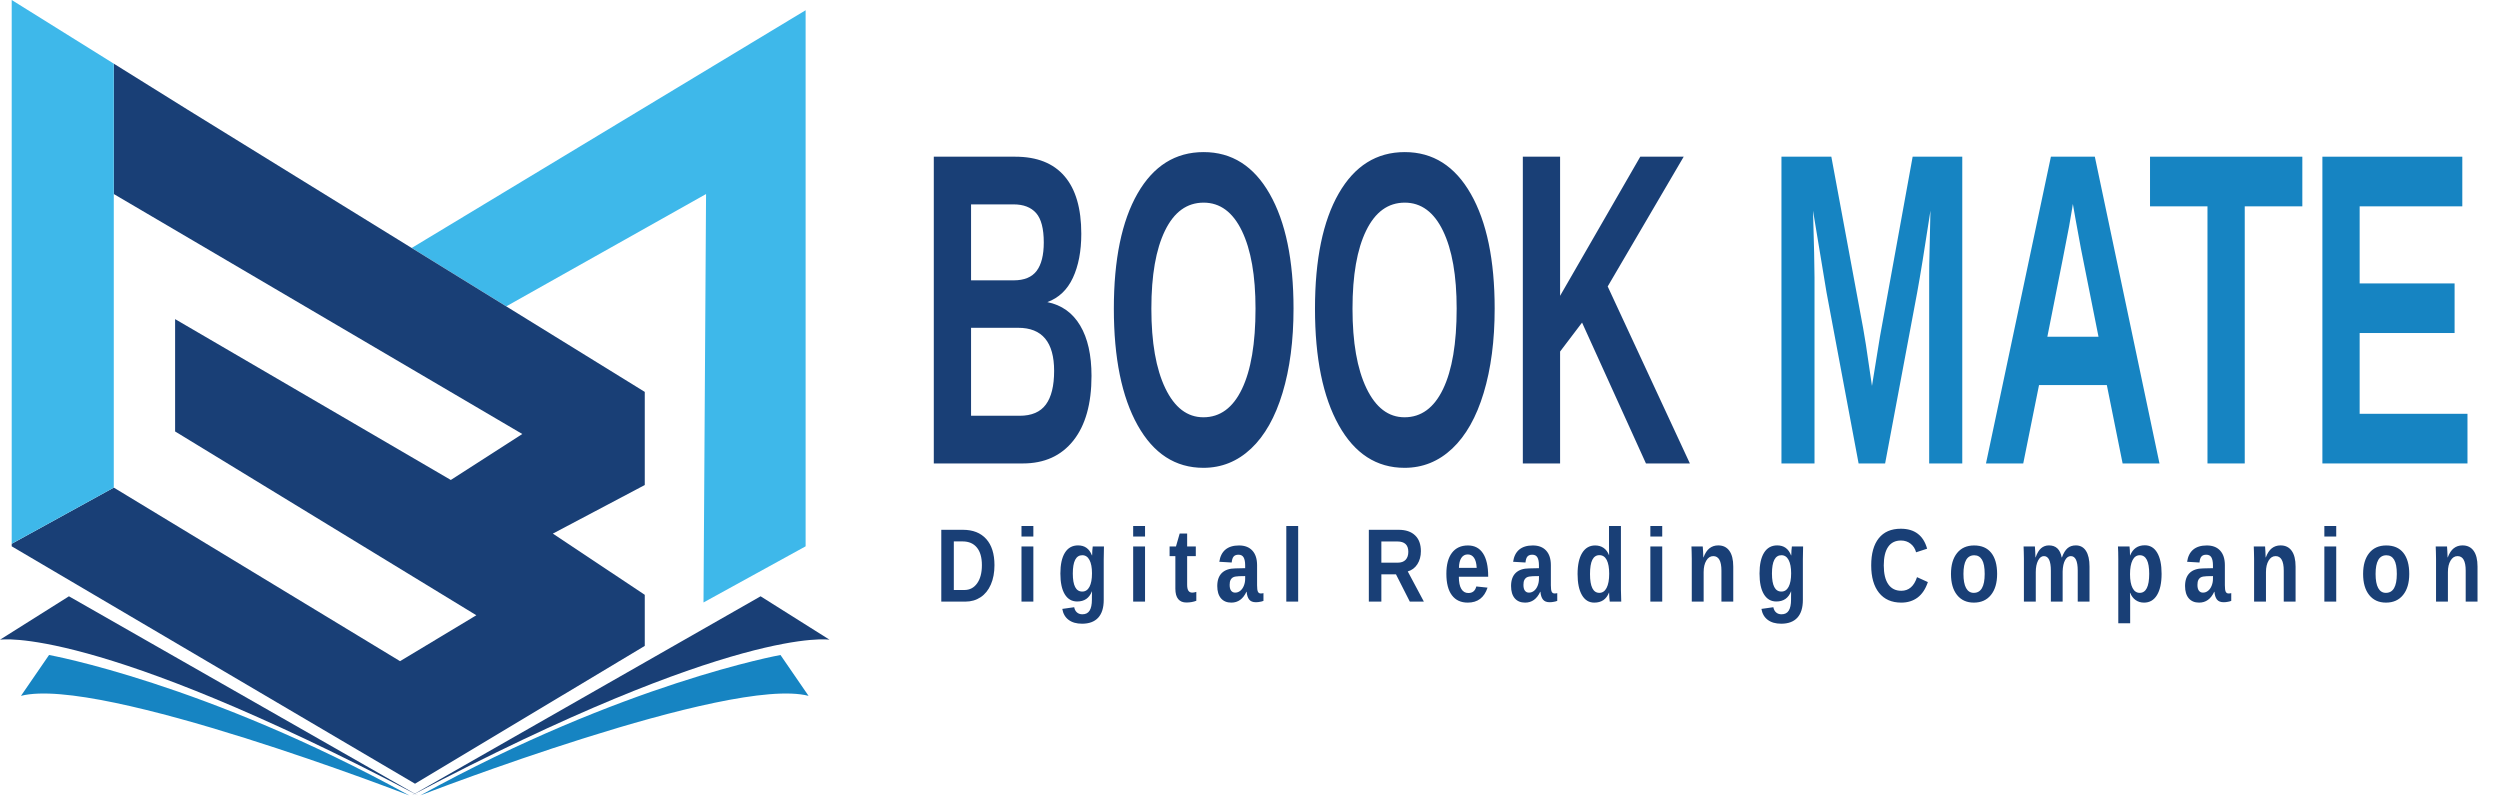
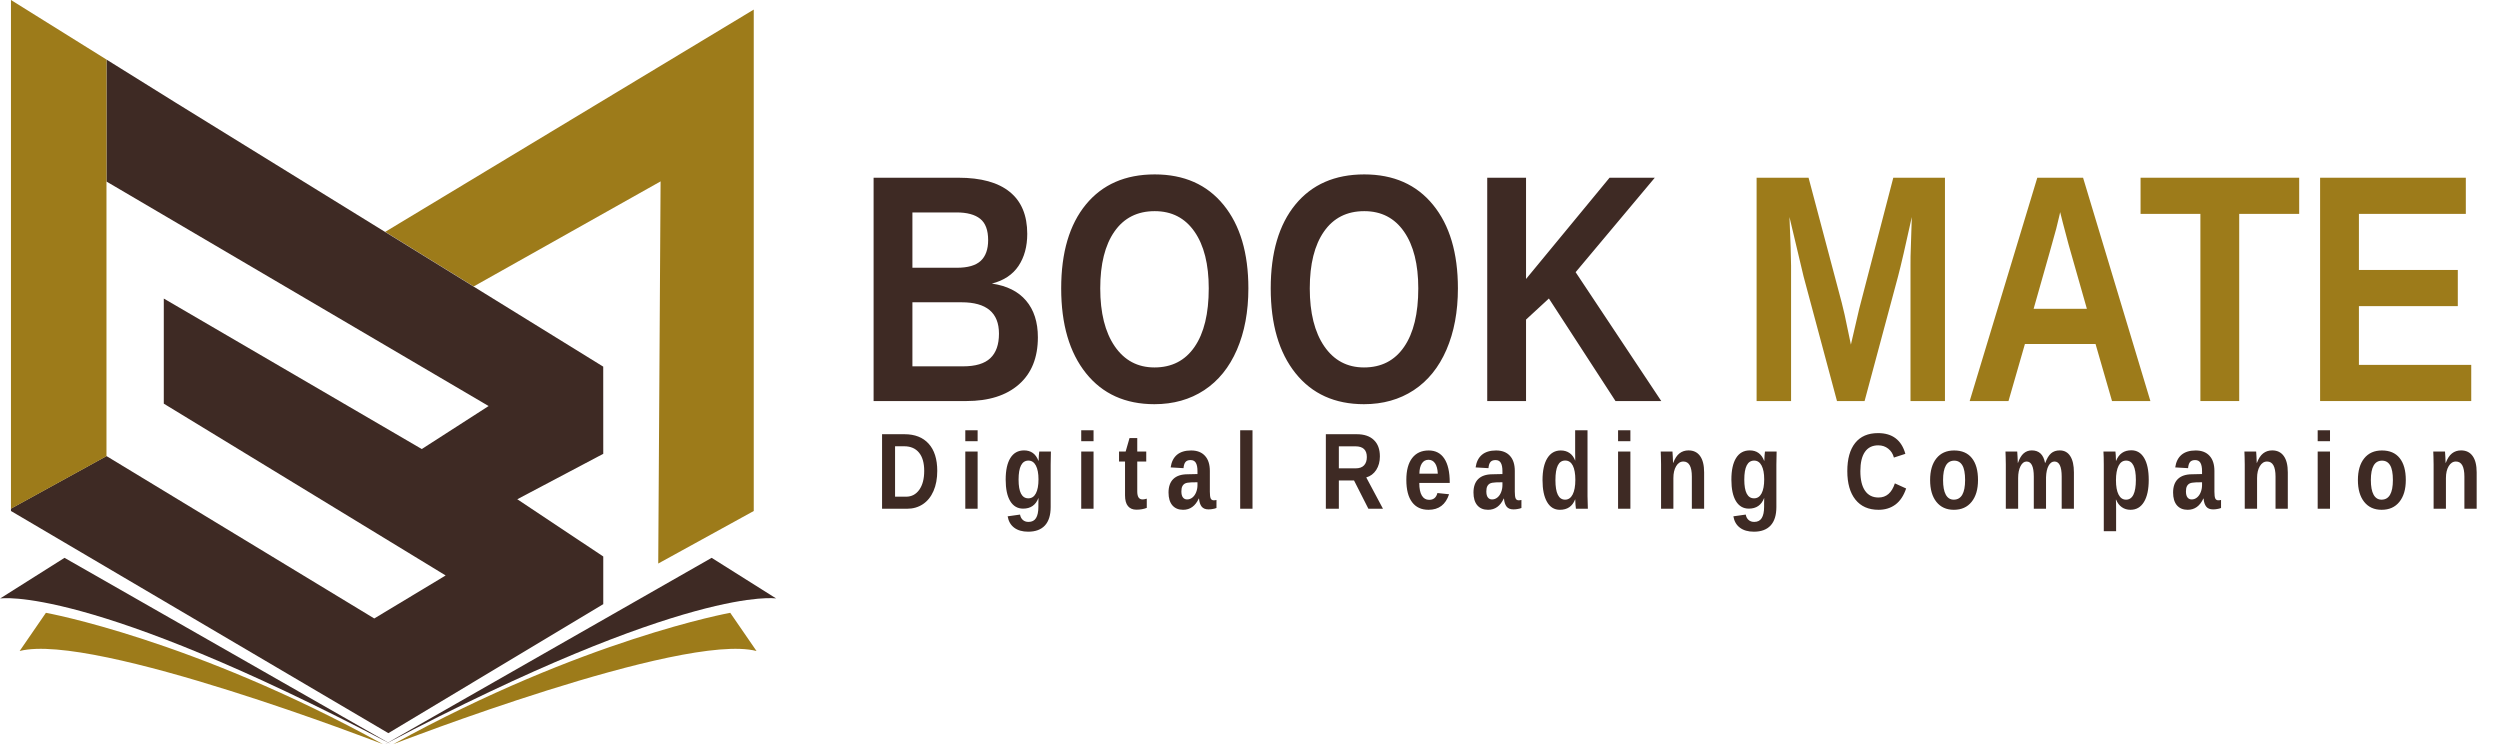
- <svg xmlns="http://www.w3.org/2000/svg" id="Layer_1" data-name="Layer 1" viewBox="0 0 696.3 221.54">
+ <svg xmlns="http://www.w3.org/2000/svg" viewBox="0 0 670.81 199.68">
  <defs>
-     <style>
-       .cls-1, .cls-2, .cls-3 {
-         fill: #1684c2;
-       }
- 
-       .cls-4 {
-         fill: #3eb8ea;
-       }
- 
-       .cls-5, .cls-6 {
-         fill: #193f76;
-       }
- 
-       .cls-6 {
-         font-size: 29.08px;
-         letter-spacing: .2em;
-       }
- 
-       .cls-6, .cls-7 {
-         font-family: Arial-BoldMT, Arial;
-         font-weight: 700;
-       }
- 
-       .cls-2 {
-         letter-spacing: 0em;
-       }
- 
-       .cls-3 {
-         letter-spacing: -.07em;
-       }
- 
-       .cls-7 {
-         font-size: 124.18px;
-       }
-     </style>
+     <style>.cls-1{font-size:87.09px;}.cls-1,.cls-5,.cls-6{fill:#3e2a24;}.cls-1,.cls-6{font-family:Arial-BoldMT, Arial;font-weight:700;}.cls-2{fill:#193f76;}.cls-3,.cls-4{fill:#9d7b1a;}.cls-4{letter-spacing:-0.07em;}.cls-6{font-size:29.08px;letter-spacing:0.2em;}</style>
  </defs>
-   <text class="cls-7" transform="translate(255.26 129.08) scale(.58 1)">
-     <tspan class="cls-5" x="0" y="0">BOOK </tspan>
-     <tspan class="cls-2" x="407.05" y="0">M</tspan>
-     <tspan class="cls-3" x="510.49" y="0">A</tspan>
-     <tspan class="cls-1" x="590.96" y="0">TE</tspan>
-   </text>
-   <text />
-   <g>
-     <path class="cls-4" d="m224.38,2.85v149.31l-28.44,15.64.71-113.76-55.64,31.28h0c-8.77-5.42-17.56-10.84-26.34-16.26h0S224.38,2.85,224.38,2.85Z" />
-     <path class="cls-5" d="m179.58,135.09l-25.6,13.53,25.6,17.05v14.22l-63.99,38.39L3.26,152.16v-.71l28.44-15.64,79.72,48.34,21.25-12.79-83.9-51.19v-31.29l76.79,44.8,19.91-12.8L31.69,54.04V17.73l20.62,12.85c9.96,6.15,19.92,12.29,29.88,18.45,10.82,6.68,21.64,13.36,32.47,20.04,8.78,5.42,17.56,10.83,26.34,16.26h0c12.86,7.94,25.72,15.88,38.58,23.82v25.95Z" />
-     <g>
-       <path class="cls-5" d="m116.38,221.54l-97.18-55.46L0,178.17s25.86-4.27,116.38,43.37Z" />
-       <path class="cls-1" d="m13.66,182.43s43.53,7.82,100.33,39.11c0,0-86.11-33.42-108.15-27.73l7.82-11.38Z" />
-     </g>
-     <g>
-       <path class="cls-5" d="m114.66,221.54l97.18-55.46,19.2,12.09s-25.86-4.27-116.38,43.37Z" />
-       <path class="cls-1" d="m217.38,182.43s-43.53,7.82-100.33,39.11c0,0,86.11-33.42,108.15-27.73l-7.82-11.38Z" />
-     </g>
-     <polygon class="cls-4" points="31.69 17.73 31.69 135.81 3.26 151.44 3.26 0 31.69 17.73" />
+   <g id="Layer_1" data-name="Layer 1">
+     <text class="cls-1" transform="translate(229.57 107.61) scale(0.83 1)">BOOK<tspan class="cls-2" x="261.26" y="0"> </tspan>
+       <tspan class="cls-3" x="285.46" y="0">M</tspan>
+       <tspan class="cls-4" x="358" y="0">A</tspan>
+       <tspan class="cls-3" x="414.43" y="0">TE</tspan>
+     </text>
+     <path class="cls-3" d="M317.22,180.46V315l-25.63,14.1.63-102.54-50.15,28.19h0l-23.74-14.65h0Z" transform="translate(-114.97 -177.89)" />
+     <path class="cls-5" d="M276.84,299.66l-23.07,12.19,23.07,15.36V340l-57.67,34.61L117.91,315v-.65l25.63-14.09,71.85,43.58,19.16-11.54L158.92,286.2V258l69.22,40.38,17.94-11.54L143.54,226.6V193.87l18.59,11.58q13.47,8.31,26.93,16.63l29.26,18.06,23.74,14.65h0l34.77,21.48Z" transform="translate(-114.97 -177.89)" />
+     <path class="cls-5" d="M219.88,377.57l-87.6-50L115,338.48S138.28,334.63,219.88,377.57Z" transform="translate(-114.97 -177.89)" />
+     <path class="cls-3" d="M127.29,342.32s39.23,7.05,90.43,35.25c0,0-77.62-30.12-97.48-25Z" transform="translate(-114.97 -177.89)" />
+     <path class="cls-5" d="M218.32,377.57l87.6-50,17.31,10.9S299.92,334.63,218.32,377.57Z" transform="translate(-114.97 -177.89)" />
+     <path class="cls-3" d="M310.91,342.32s-39.23,7.05-90.43,35.25c0,0,77.62-30.12,97.48-25Z" transform="translate(-114.97 -177.89)" />
+     <polygon class="cls-3" points="28.57 15.98 28.57 122.41 2.94 136.5 2.94 0 28.57 15.98" />
+     <text class="cls-6" transform="translate(235.07 136.51) scale(0.83 1)">Digital Reading Companion</text>
  </g>
-   <text class="cls-6" transform="translate(260.56 167.56) scale(.83 1)">
-     <tspan x="0" y="0">Digital Reading Companion</tspan>
-   </text>
</svg>
